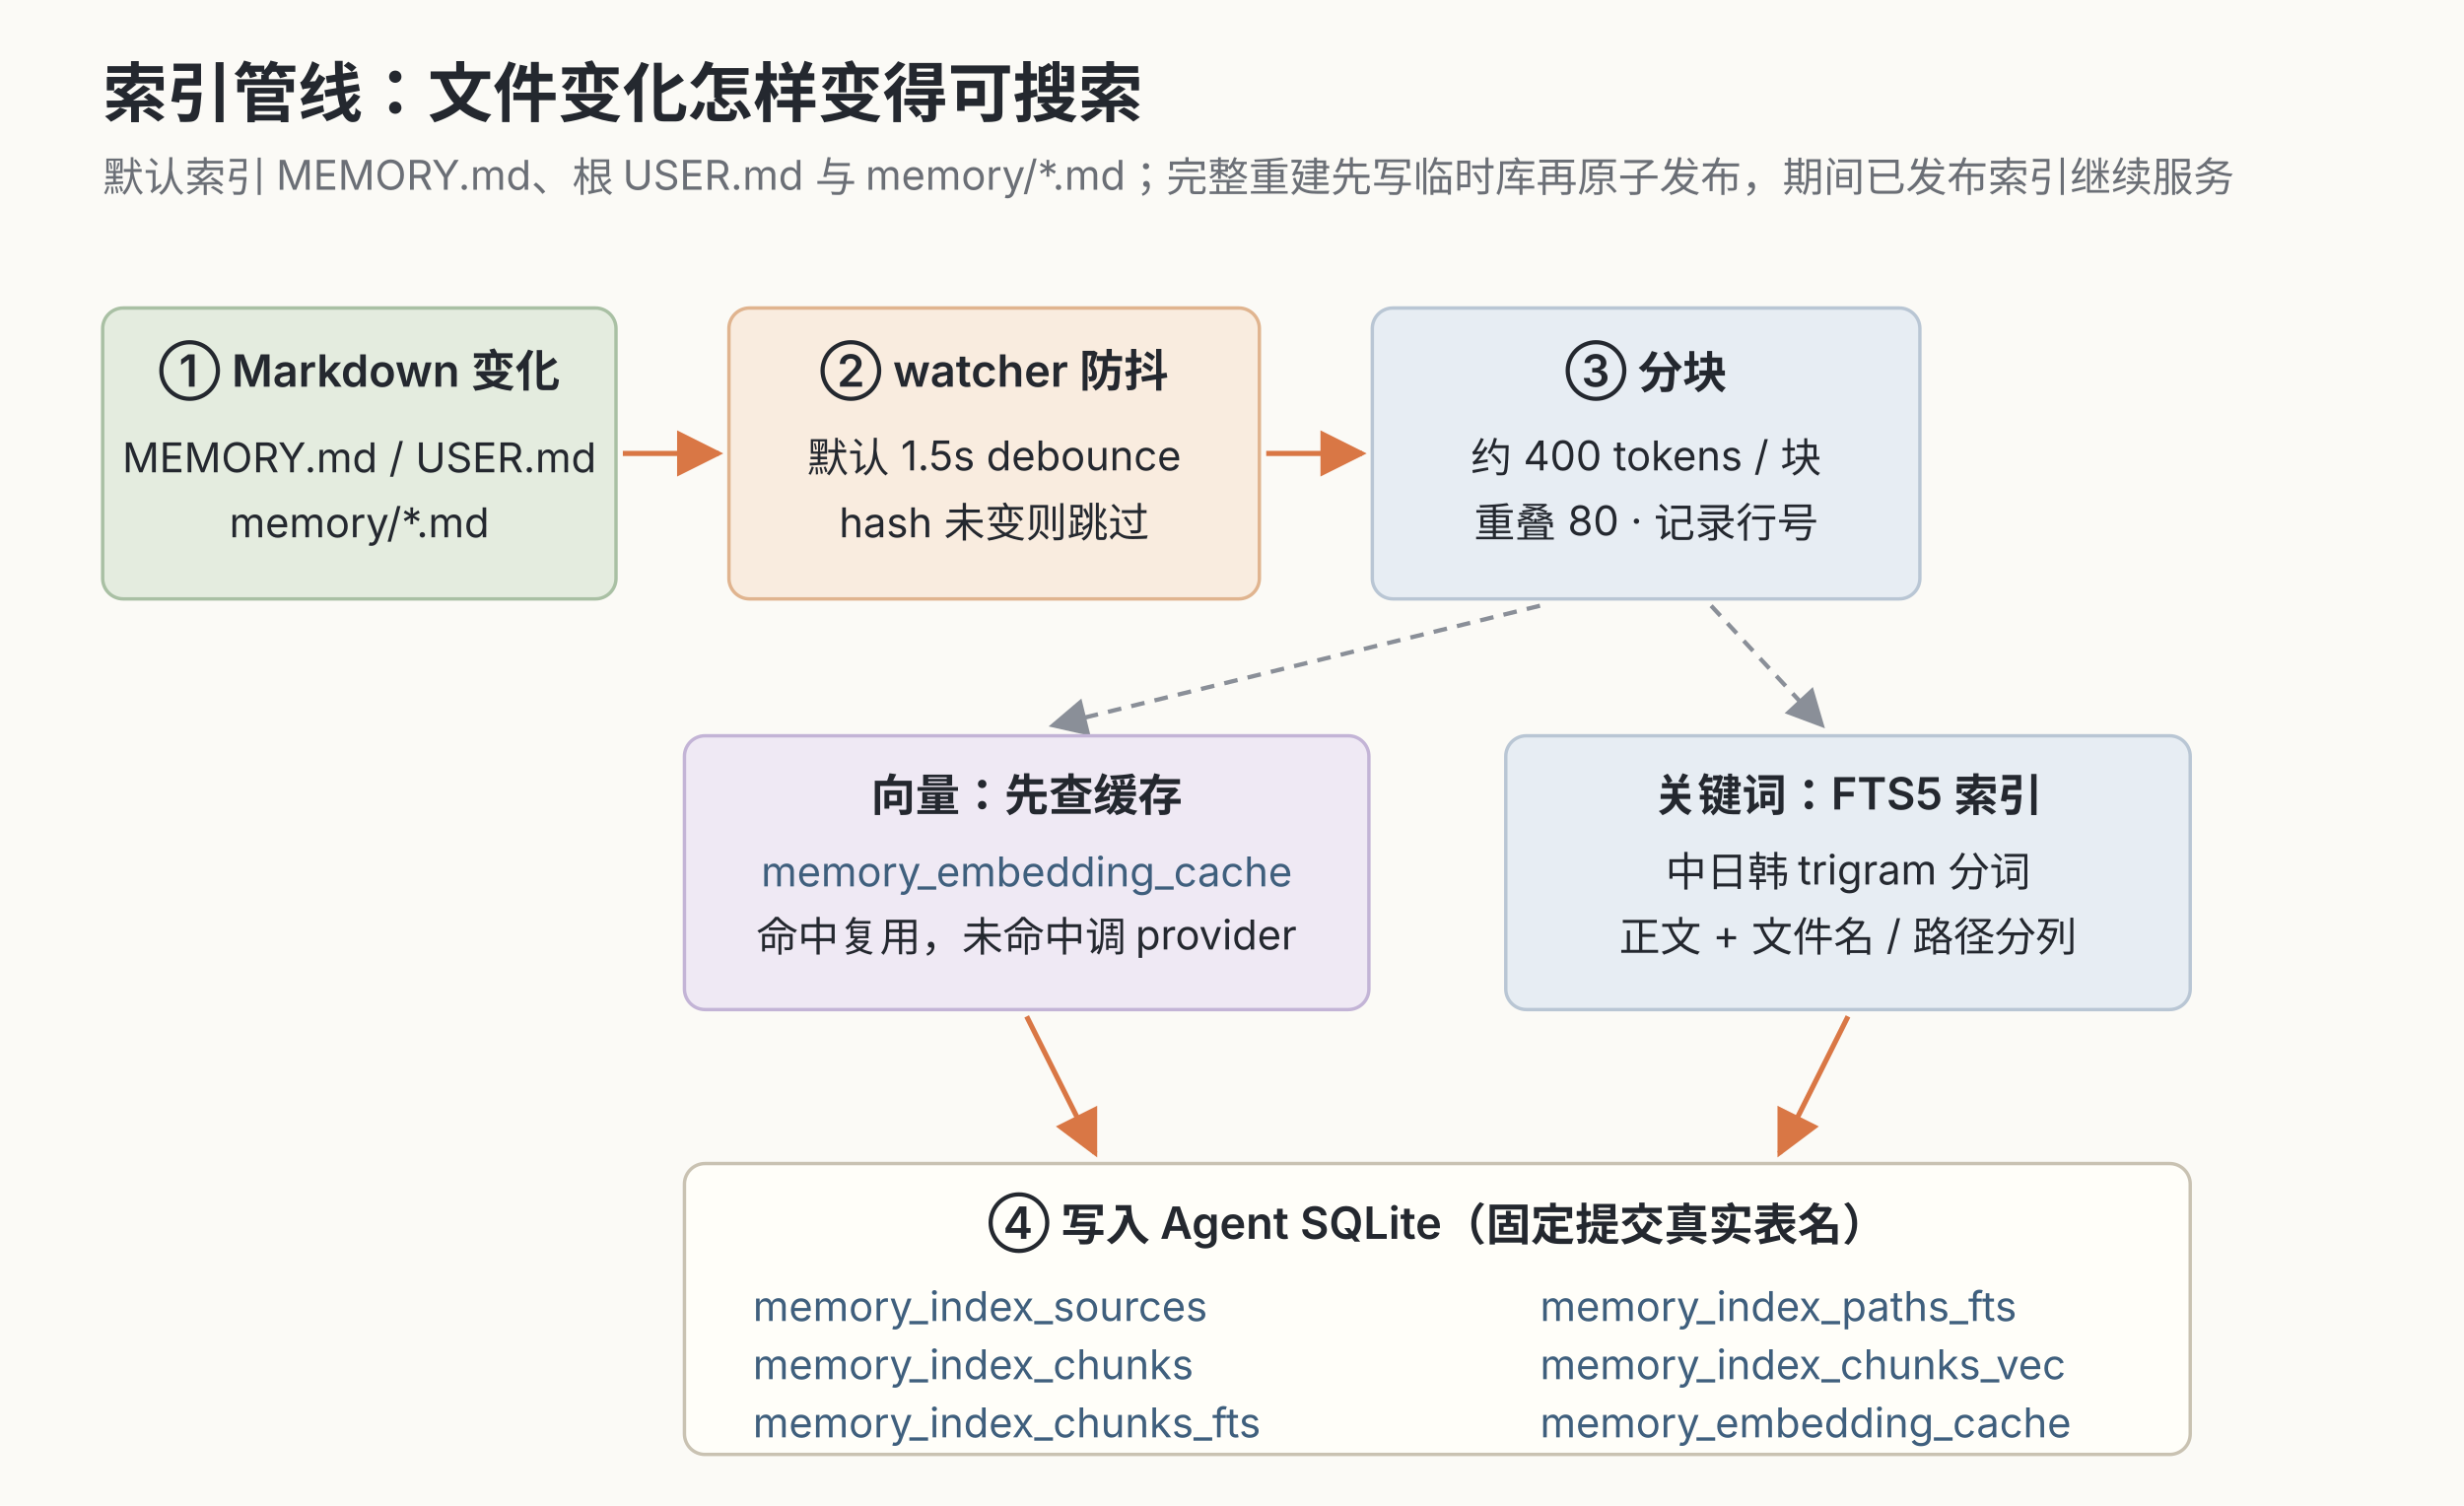
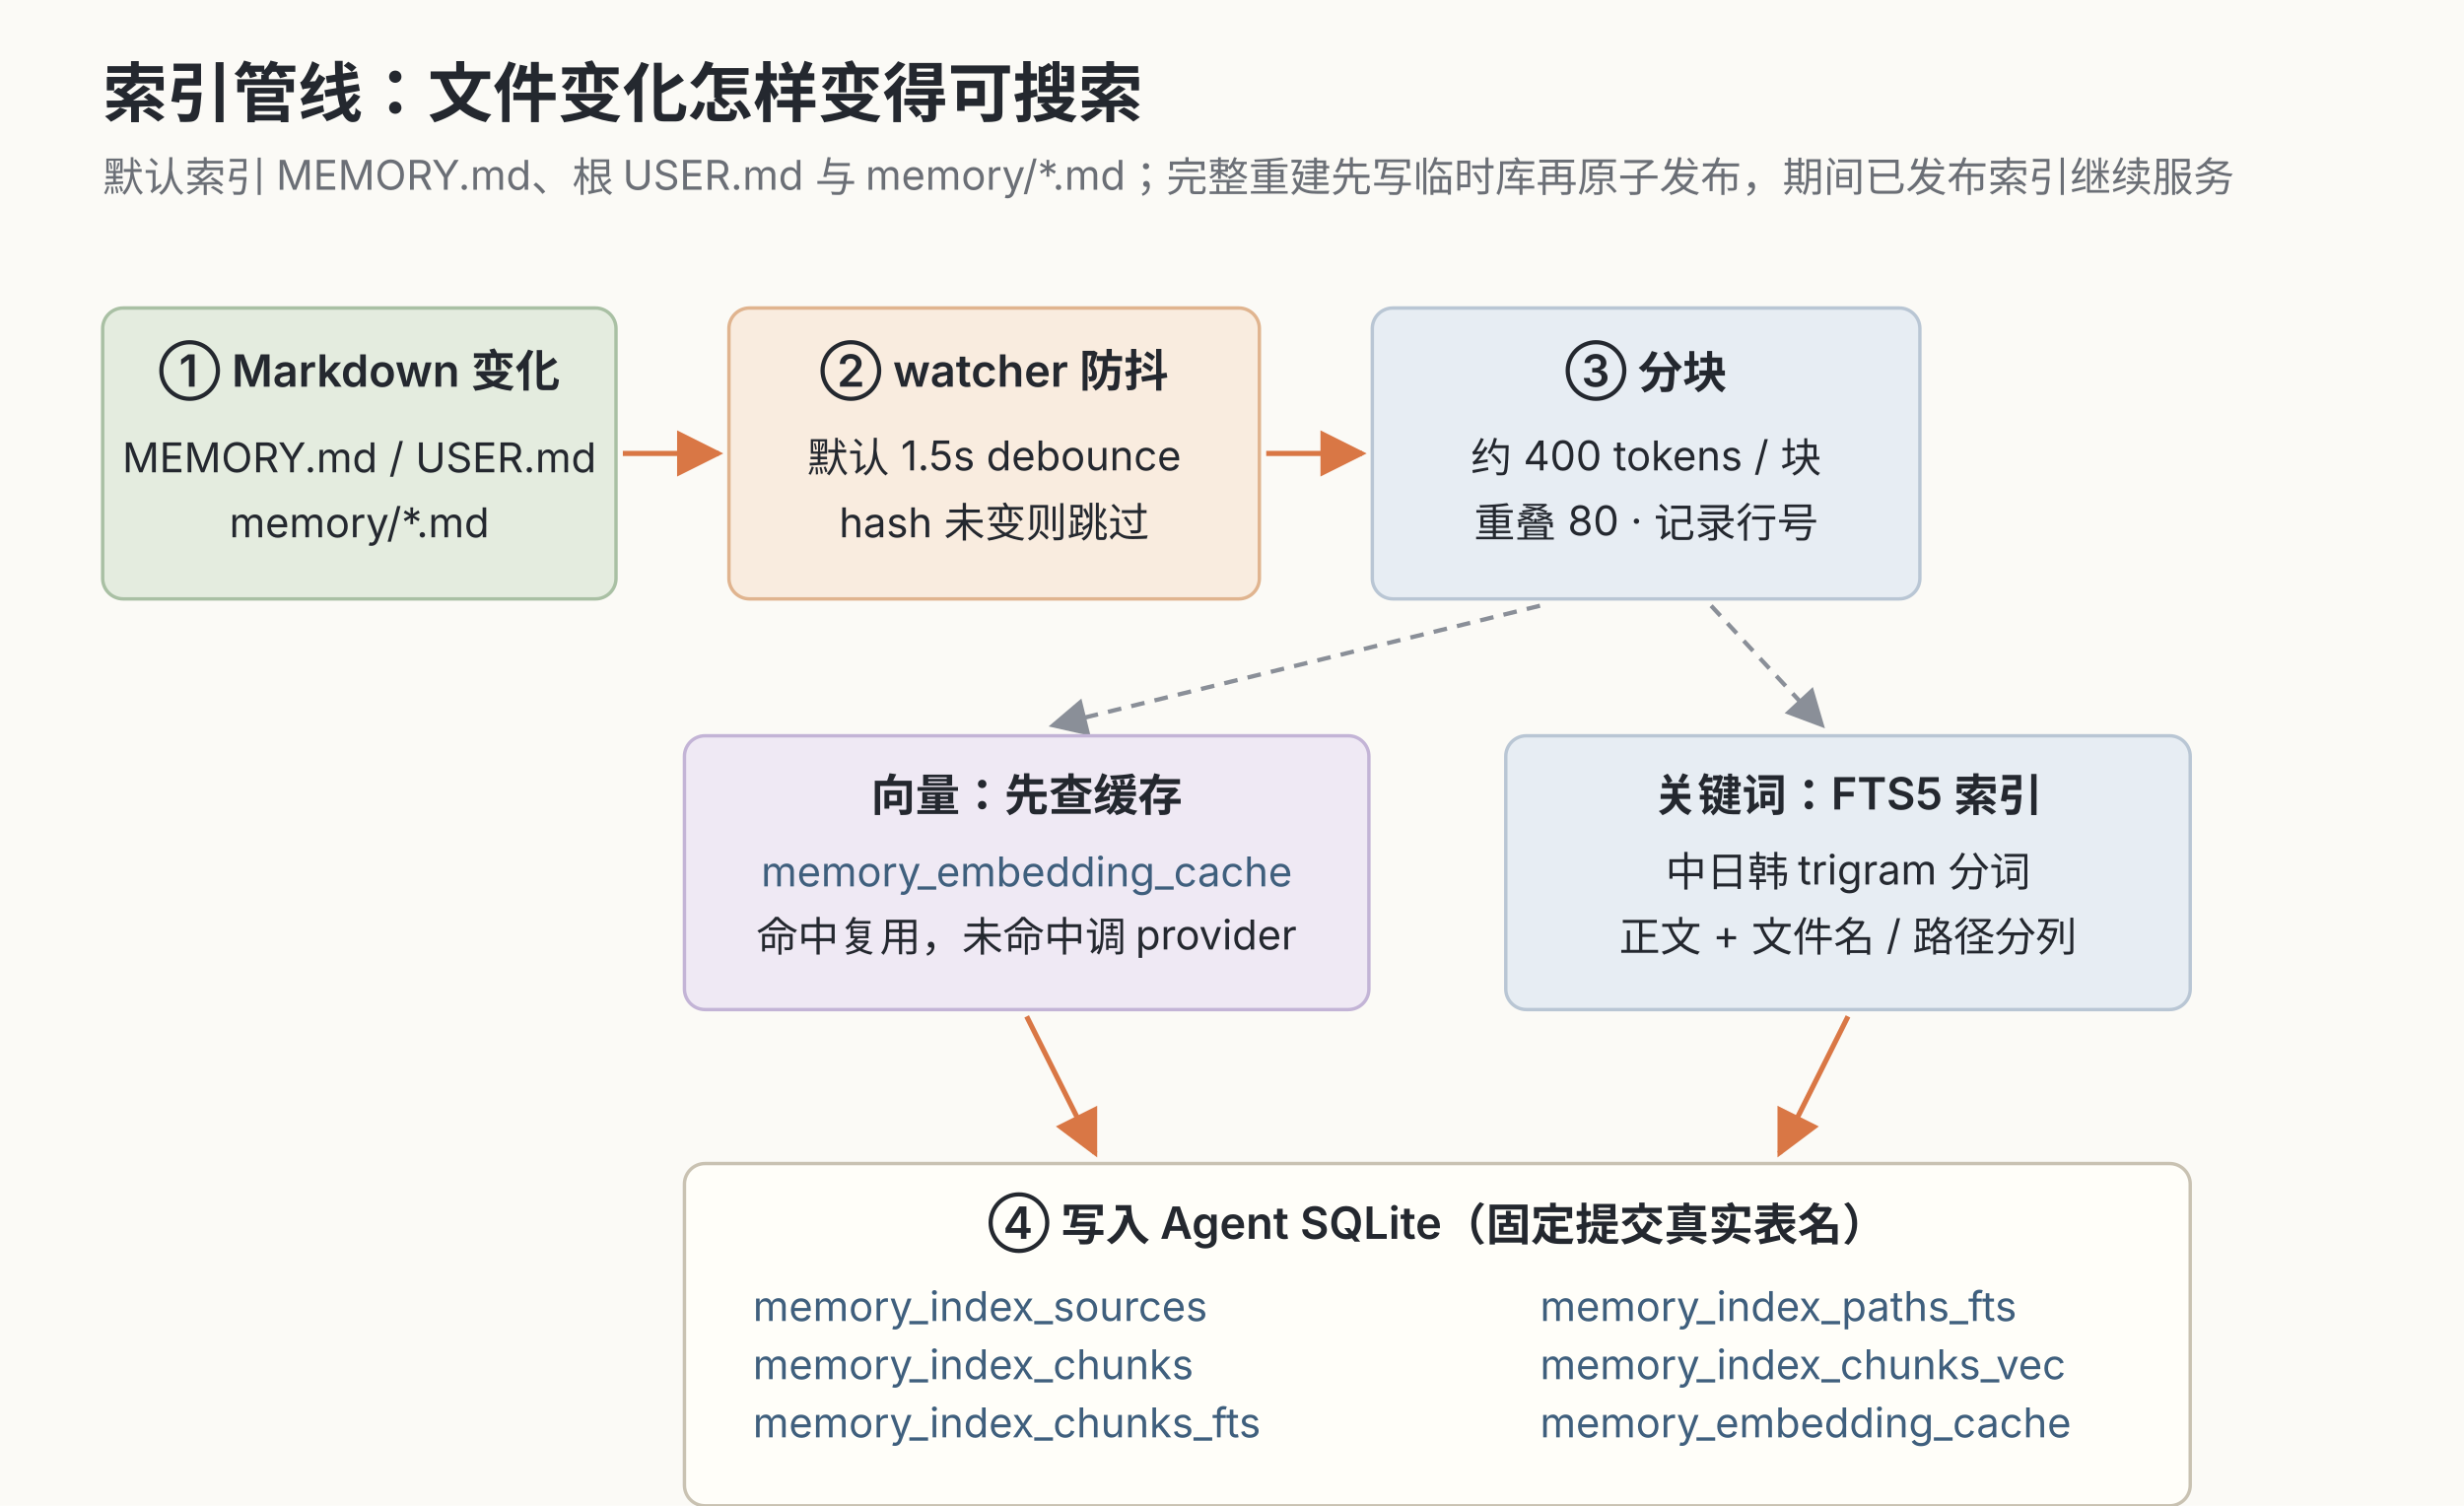
<svg xmlns="http://www.w3.org/2000/svg" viewBox="0 0 1440 880" role="img" aria-labelledby="svgTitle">
  <defs>
    <marker id="arrow" viewBox="0 0 10 10" refX="9" refY="5" markerWidth="9" markerHeight="9" orient="auto">
      <path d="M0,0 L10,5 L0,10 z" fill="#d97745" />
    </marker>
    <marker id="arrowGray" viewBox="0 0 10 10" refX="9" refY="5" markerWidth="9" markerHeight="9" orient="auto">
      <path d="M0,0 L10,5 L0,10 z" fill="#8a8f98" />
    </marker>
    <style>
      text { font-family: system-ui, -apple-system, "PingFang SC", "Microsoft YaHei", sans-serif; fill: #24282f; }
      .title { font-size: 38px; font-weight: 700; }
      .sub { font-size: 24px; fill: #6b6f76; }
      .head { font-size: 26px; font-weight: 600; }
      .body { font-size: 24px; }
      .code { font-size: 24px; fill: #3f5f7d; }
      .box { stroke-width: 2; rx: 12; }
    </style>
  </defs>
  <rect width="1440" height="880" fill="#fbfaf6" />
-   <text class="title" x="60" y="68">索引管线：文件变化怎样变得可搜索</text>
-   <text class="sub" x="60" y="112">默认索引 MEMORY.md、根 USER.md 与 memory/*.md；完整重建先写临时库再原子发布，期间已发布索引继续服务</text>
-   <rect class="box" x="60" y="180" width="300" height="170" fill="#e4ecdf" stroke="#a9c0a4" />
-   <text class="head" x="210" y="226" text-anchor="middle">① Markdown 变化</text>
-   <text class="body" x="210" y="276" text-anchor="middle">MEMORY.md / USER.md</text>
-   <text class="body" x="210" y="314" text-anchor="middle">memory/*.md</text>
+   <text data-svg-label="" class="title" x="60" y="68">索引管线：文件变化怎样变得可搜索</text>
+   <text data-svg-label="" class="sub" x="60" y="112">默认索引 MEMORY.md、根 USER.md 与 memory/*.md；完整重建先写临时库再原子发布，期间已发布索引继续服务</text>
+   <rect id="node-1" data-svg-box="" class="box" x="60" y="180" width="300" height="170" fill="#e4ecdf" stroke="#a9c0a4" />
+   <text data-svg-container="node-1" class="head" x="210" y="226" text-anchor="middle">① Markdown 变化</text>
+   <text data-svg-container="node-1" class="body" x="210" y="276" text-anchor="middle">MEMORY.md / USER.md</text>
+   <text data-svg-container="node-1" class="body" x="210" y="314" text-anchor="middle">memory/*.md</text>
  <line x1="364" y1="265" x2="420" y2="265" stroke="#d97745" stroke-width="3" marker-end="url(#arrow)" />
-   <rect class="box" x="426" y="180" width="310" height="170" fill="#f9ecdf" stroke="#e0b48f" />
-   <text class="head" x="581" y="226" text-anchor="middle">② watcher 防抖</text>
-   <text class="body" x="581" y="276" text-anchor="middle">默认 1.5s debounce</text>
-   <text class="body" x="581" y="314" text-anchor="middle">hash 未变则跳过</text>
+   <rect id="node-2" data-svg-box="" class="box" x="426" y="180" width="310" height="170" fill="#f9ecdf" stroke="#e0b48f" />
+   <text data-svg-container="node-2" class="head" x="581" y="226" text-anchor="middle">② watcher 防抖</text>
+   <text data-svg-container="node-2" class="body" x="581" y="276" text-anchor="middle">默认 1.5s debounce</text>
+   <text data-svg-container="node-2" class="body" x="581" y="314" text-anchor="middle">hash 未变则跳过</text>
  <line x1="740" y1="265" x2="796" y2="265" stroke="#d97745" stroke-width="3" marker-end="url(#arrow)" />
-   <rect class="box" x="802" y="180" width="320" height="170" fill="#e7edf3" stroke="#b9c6d4" />
-   <text class="head" x="962" y="226" text-anchor="middle">③ 分块</text>
-   <text class="body" x="962" y="276" text-anchor="middle">约 400 tokens / 块</text>
-   <text class="body" x="962" y="314" text-anchor="middle">重叠 80 · 记录行号</text>
+   <rect id="node-3" data-svg-box="" class="box" x="802" y="180" width="320" height="170" fill="#e7edf3" stroke="#b9c6d4" />
+   <text data-svg-container="node-3" class="head" x="962" y="226" text-anchor="middle">③ 分块</text>
+   <text data-svg-container="node-3" class="body" x="962" y="276" text-anchor="middle">约 400 tokens / 块</text>
+   <text data-svg-container="node-3" class="body" x="962" y="314" text-anchor="middle">重叠 80 · 记录行号</text>
  <line x1="900" y1="354" x2="615" y2="424" stroke="#8a8f98" stroke-width="2.5" stroke-dasharray="8 6" marker-end="url(#arrowGray)" />
  <line x1="1000" y1="354" x2="1065" y2="424" stroke="#8a8f98" stroke-width="2.5" stroke-dasharray="8 6" marker-end="url(#arrowGray)" />
-   <rect class="box" x="400" y="430" width="400" height="160" fill="#efe9f4" stroke="#c3b4d6" />
-   <text class="head" x="600" y="474" text-anchor="middle">向量：先查缓存</text>
-   <text class="code" x="600" y="518" text-anchor="middle">memory_embedding_cache</text>
-   <text class="body" x="600" y="556" text-anchor="middle">命中复用，未命中调 provider</text>
-   <rect class="box" x="880" y="430" width="400" height="160" fill="#e7edf3" stroke="#b9c6d4" />
-   <text class="head" x="1080" y="474" text-anchor="middle">关键词：FTS5 索引</text>
-   <text class="body" x="1080" y="518" text-anchor="middle">中日韩 trigram 分词</text>
-   <text class="body" x="1080" y="556" text-anchor="middle">正文 + 文件名 / 路径分列</text>
+   <rect id="node-4" data-svg-box="" class="box" x="400" y="430" width="400" height="160" fill="#efe9f4" stroke="#c3b4d6" />
+   <text data-svg-container="node-4" class="head" x="600" y="474" text-anchor="middle">向量：先查缓存</text>
+   <text data-svg-container="node-4" class="code" x="600" y="518" text-anchor="middle">memory_embedding_cache</text>
+   <text data-svg-container="node-4" class="body" x="600" y="556" text-anchor="middle">命中复用，未命中调 provider</text>
+   <rect id="node-5" data-svg-box="" class="box" x="880" y="430" width="400" height="160" fill="#e7edf3" stroke="#b9c6d4" />
+   <text data-svg-container="node-5" class="head" x="1080" y="474" text-anchor="middle">关键词：FTS5 索引</text>
+   <text data-svg-container="node-5" class="body" x="1080" y="518" text-anchor="middle">中日韩 trigram 分词</text>
+   <text data-svg-container="node-5" class="body" x="1080" y="556" text-anchor="middle">正文 + 文件名 / 路径分列</text>
  <line x1="600" y1="594" x2="640" y2="674" stroke="#d97745" stroke-width="3" marker-end="url(#arrow)" />
  <line x1="1080" y1="594" x2="1040" y2="674" stroke="#d97745" stroke-width="3" marker-end="url(#arrow)" />
-   <rect class="box" x="400" y="680" width="880" height="170" fill="#fffef9" stroke="#c9c2b2" />
-   <text class="head" x="840" y="724" text-anchor="middle">④ 写入 Agent SQLite（固定提交真实表名）</text>
-   <text class="code" x="440" y="772">memory_index_sources</text>
-   <text class="code" x="440" y="806">memory_index_chunks</text>
-   <text class="code" x="440" y="840">memory_index_chunks_fts</text>
-   <text class="code" x="900" y="772">memory_index_paths_fts</text>
-   <text class="code" x="900" y="806">memory_index_chunks_vec</text>
-   <text class="code" x="900" y="840">memory_embedding_cache</text>
+   <rect id="node-6" data-svg-box="" class="box" x="400" y="680" width="880" height="200" fill="#fffef9" stroke="#c9c2b2" />
+   <text data-svg-container="node-6" class="head" x="840" y="724" text-anchor="middle">④ 写入 Agent SQLite（固定提交真实表名）</text>
+   <text data-svg-container="node-6" class="code" x="440" y="772">memory_index_sources</text>
+   <text data-svg-container="node-6" class="code" x="440" y="806">memory_index_chunks</text>
+   <text data-svg-container="node-6" class="code" x="440" y="840">memory_index_chunks_fts</text>
+   <text data-svg-container="node-6" class="code" x="900" y="772">memory_index_paths_fts</text>
+   <text data-svg-container="node-6" class="code" x="900" y="806">memory_index_chunks_vec</text>
+   <text data-svg-container="node-6" class="code" x="900" y="840">memory_embedding_cache</text>
</svg>
